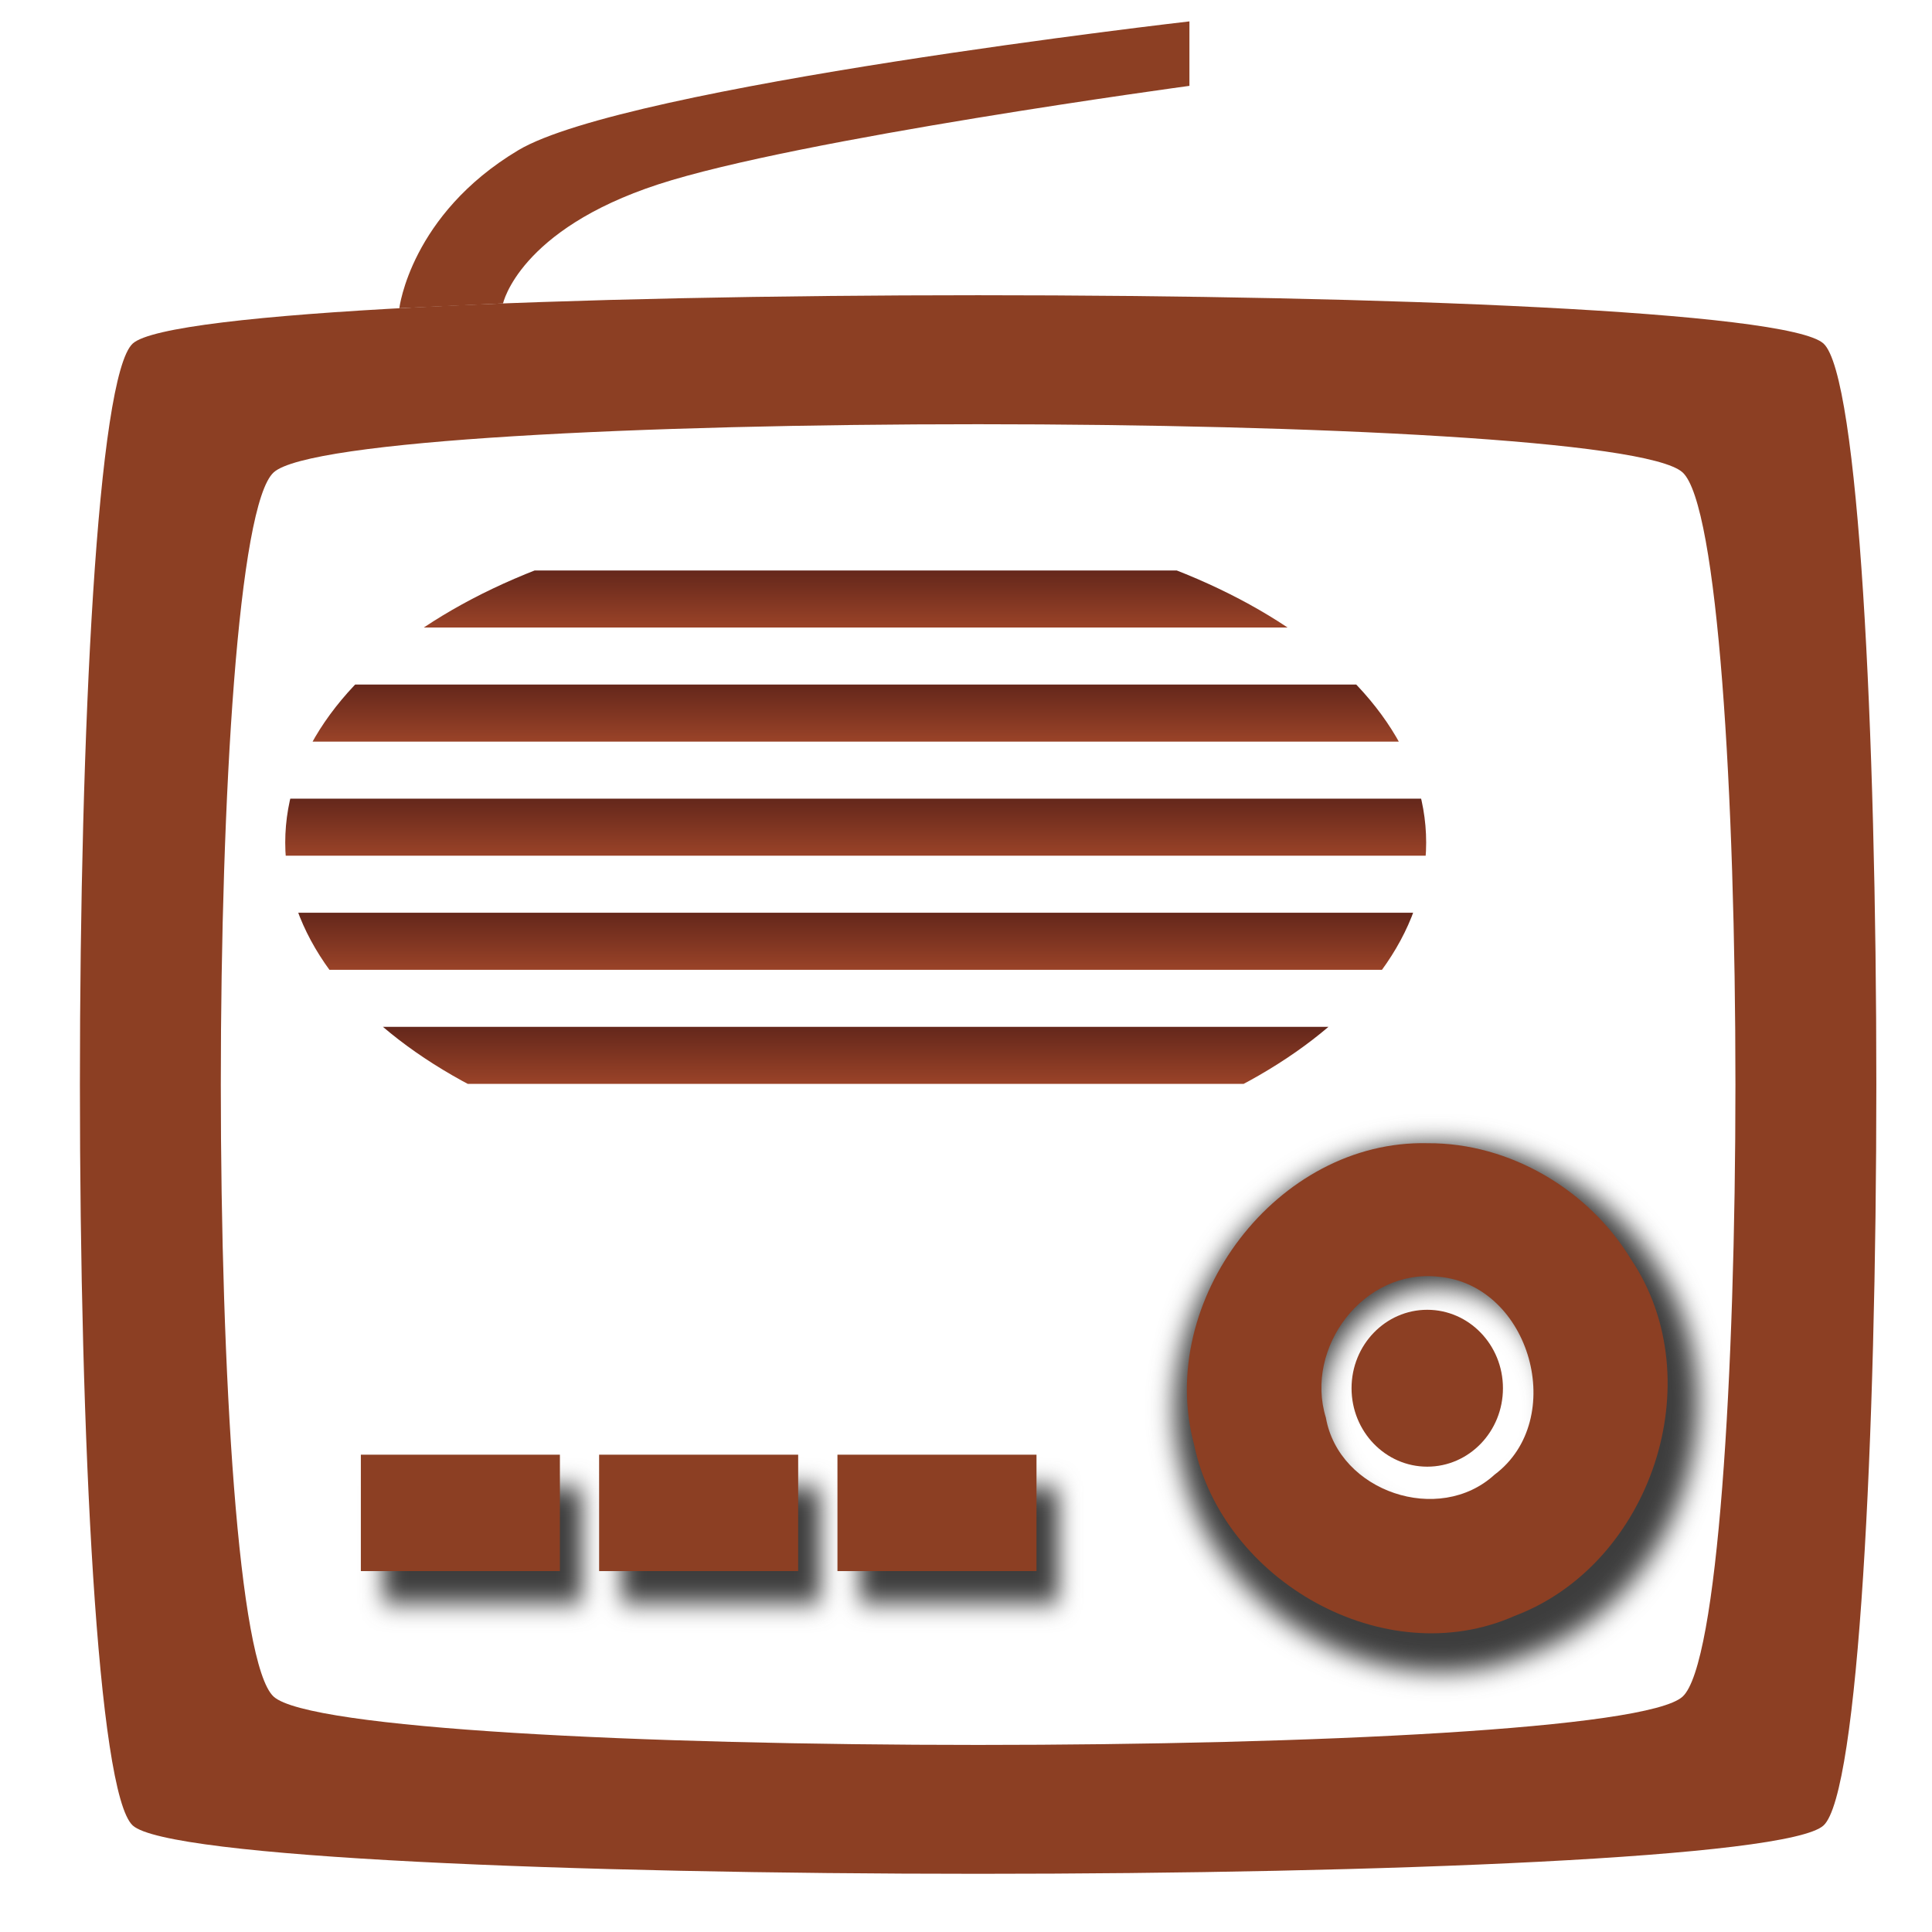
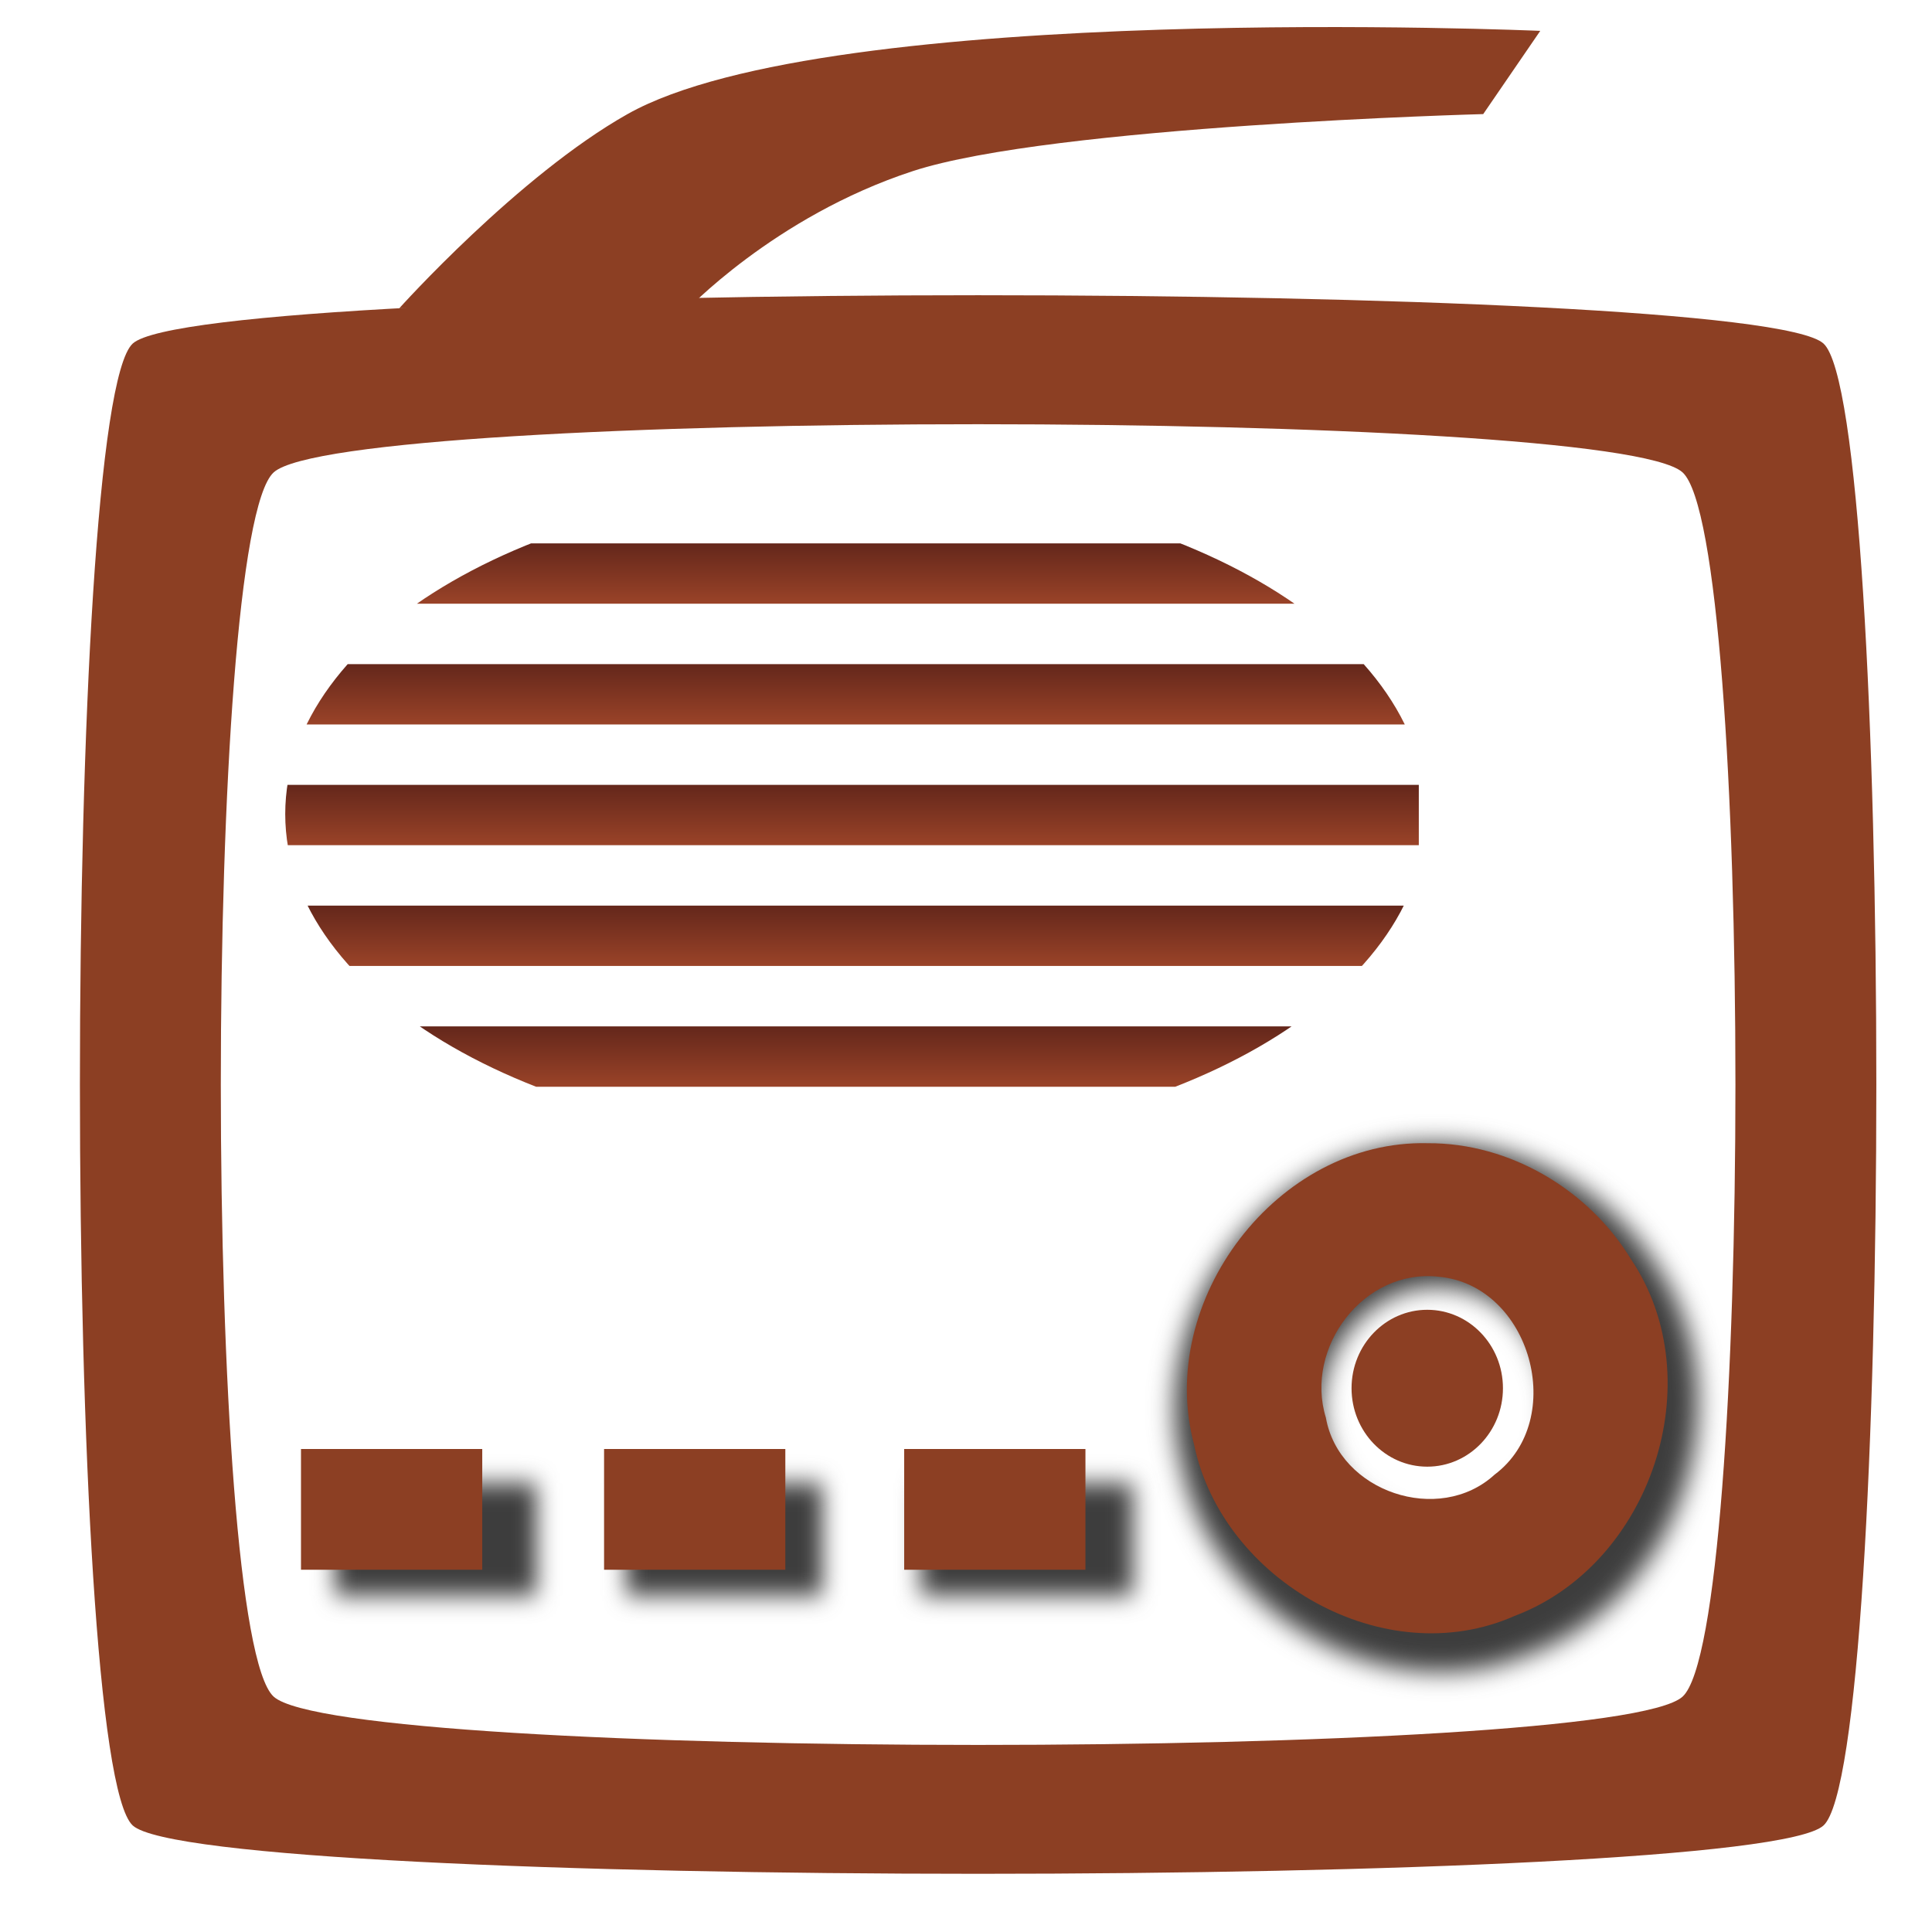
<svg xmlns="http://www.w3.org/2000/svg" xmlns:xlink="http://www.w3.org/1999/xlink" width="128" height="128" viewBox="0 0 33.867 33.867" version="1.1" id="svg1">
  <defs id="defs1">
    <linearGradient id="linearGradient1">
      <stop style="stop-color:#64271b;stop-opacity:1;" offset="0" id="stop1" />
      <stop style="stop-color:#d05f35;stop-opacity:1;" offset="1" id="stop2" />
    </linearGradient>
-     <filter style="color-interpolation-filters:sRGB" id="filter21" x="-0.038" y="-0.257" width="1.076" height="1.515">
+     <filter style="color-interpolation-filters:sRGB" id="filter21" x="-0.129" y="-0.257" width="1.257" height="1.515">
      <feGaussianBlur stdDeviation="0.161" id="feGaussianBlur21" />
    </filter>
    <filter style="color-interpolation-filters:sRGB" id="filter22" x="-0.056" y="-0.055" width="1.113" height="1.11">
      <feGaussianBlur stdDeviation="0.237" id="feGaussianBlur22" />
    </filter>
-     <linearGradient xlink:href="#linearGradient1" id="linearGradient5" gradientUnits="userSpaceOnUse" x1="15.875" y1="10" x2="15.875" y2="12" gradientTransform="matrix(1.459375,0,0,1,-8.20058,0)" />
-     <linearGradient xlink:href="#linearGradient1" id="linearGradient4" gradientUnits="userSpaceOnUse" gradientTransform="matrix(1.459375,0,0,1,-8.200581,4)" x1="15.875" y1="10" x2="15.875" y2="12" />
-     <linearGradient xlink:href="#linearGradient1" id="linearGradient6" gradientUnits="userSpaceOnUse" gradientTransform="matrix(1.459375,0,0,1,-8.200581,2)" x1="15.875" y1="10" x2="15.875" y2="12" />
-     <linearGradient xlink:href="#linearGradient1" id="linearGradient7" gradientUnits="userSpaceOnUse" gradientTransform="matrix(1.459375,0,0,1,-8.200581,6)" x1="15.875" y1="10" x2="15.875" y2="12" />
-     <linearGradient xlink:href="#linearGradient1" id="linearGradient8" gradientUnits="userSpaceOnUse" gradientTransform="matrix(1.459375,0,0,1,-8.200581,8)" x1="15.875" y1="10" x2="15.875" y2="12" />
+     <linearGradient xlink:href="#linearGradient1" id="linearGradient5" gradientUnits="userSpaceOnUse" x1="15.875" y1="10" x2="15.875" y2="12" gradientTransform="matrix(1.46728,0,0,1.058334,-8.509583,-0.5583366)" />
+     <linearGradient xlink:href="#linearGradient1" id="linearGradient4" gradientUnits="userSpaceOnUse" gradientTransform="matrix(1.46728,0,0,1.058334,-8.509584,3.674997)" x1="15.875" y1="10" x2="15.875" y2="12" />
+     <linearGradient xlink:href="#linearGradient1" id="linearGradient6" gradientUnits="userSpaceOnUse" gradientTransform="matrix(1.46728,0,0,1.058334,-8.509584,1.55833)" x1="15.875" y1="10" x2="15.875" y2="12" />
+     <linearGradient xlink:href="#linearGradient1" id="linearGradient7" gradientUnits="userSpaceOnUse" gradientTransform="matrix(1.46728,0,0,1.058334,-8.509584,5.791663)" x1="15.875" y1="10" x2="15.875" y2="12" />
+     <linearGradient xlink:href="#linearGradient1" id="linearGradient8" gradientUnits="userSpaceOnUse" gradientTransform="matrix(1.46728,0,0,1.058334,-8.509584,7.908329)" x1="15.875" y1="10" x2="15.875" y2="12" />
    <clipPath clipPathUnits="userSpaceOnUse" id="clipPath8">
      <ellipse style="fill:#303030;fill-opacity:0.838;stroke-width:0.66" id="ellipse9" cx="15" cy="14.77" rx="10" ry="5.77" />
    </clipPath>
  </defs>
  <rect style="display:none;fill:#80bfbf;fill-opacity:1;stroke:none;stroke-width:1.058" id="rect3" width="33.867" height="33.867" x="8.9009603e-07" y="8.9009603e-07" />
  <g id="layer1" style="display:inline">
    <path id="path22" style="filter:url(#filter22);fill:#3d3d3d;" d="m 22,17.594 c -3.163,-0.079 -5.71,3.327 -4.9,6.348 0.591,2.862 3.993,4.821 6.722,3.607 2.856,-1.081 4.152,-4.952 2.441,-7.508 C 25.379,18.577 23.722,17.584 22,17.594 Z m 0.232,2.812 c 1.925,0.176 2.711,3.008 1.169,4.167 -1.164,1.072 -3.263,0.362 -3.538,-1.2 -0.452,-1.474 0.793,-3.147 2.369,-2.967 z" transform="matrix(0.9098376,0,0,0.8981764,5.171091,4.234249)" />
    <path style="fill:#8c3f23;" d="m 2.327,6.022 c -1.235,1.129 -1.235,24.848 0,25.978 1.235,1.129 28.403,1.129 29.638,0 1.235,-1.129 1.235,-24.848 0,-25.978 -1.235,-1.129 -28.403,-1.129 -29.638,0 z m 2.47,2.259 c 1.235,-1.129 23.47,-1.123 24.698,0 1.235,1.129 1.235,20.33 0,21.46 -1.235,1.129 -23.463,1.129 -24.698,0 -1.235,-1.129 -1.235,-20.33 0,-21.46 z" id="rect1" />
-     <path style="fill:#8c3f23;" d="m 7,5.403 c 0,0 0.196,-1.64 2.084,-2.769 C 10.971,1.505 20.85,0.375 20.85,0.375 V 1.505 c 0,0 -6.871,0.93 -9.312,1.727 C 9.098,4.03 8.818,5.319 8.818,5.319 Z" id="path16" />
+     <path style="fill:#8c3f23" d="M 7,5.403 C 7,5.403 9.084,3.08 11,2 14.55,0 27,0.541 27,0.541 L 26,2 c 0,0 -7.56,0.202 -10,1 -2.44,0.798 -4,2.472 -4,2.472 z" id="path16" />
    <path id="path3" style="fill:#8c3f23;" d="m 25.028,20.04 c -2.644,-0.065 -4.773,2.77 -4.096,5.284 0.494,2.383 3.338,4.013 5.619,3.002 2.387,-0.9 3.47,-4.122 2.041,-6.25 -0.739,-1.218 -2.124,-2.044 -3.564,-2.036 z m 0.194,2.341 c 1.609,0.147 2.266,2.504 0.977,3.469 -0.973,0.892 -2.728,0.301 -2.957,-0.999 -0.378,-1.227 0.663,-2.619 1.98,-2.47 z" />
    <ellipse style="fill:#8c3f23;" id="path21" cx="25.019" cy="24.335" rx="1.327" ry="1.375" />
-     <g id="g22" transform="matrix(0.7780885,0,0,0.6598387,8.491175,10.62896)" style="fill:#303030;fill-opacity:0.885;stroke-width:1;stroke-dasharray:none;filter:url(#filter22)" />
-     <g id="g19" transform="matrix(1.163099,0,0,1.360284,-2.958823,-8.676685)" style="filter:url(#filter21);fill:#3d3d3d;display:inline;">
-       <rect style="fill:#3d3d3d;fill-opacity:1;stroke:none;stroke-width:1.296" id="rect17" width="3" height="1.5" x="8.317" y="25.54" />
-       <rect style="fill:#3d3d3d;fill-opacity:1;stroke:none;stroke-width:1.296" id="rect18" width="3" height="1.5" x="11.908" y="25.54" />
-       <rect style="fill:#3d3d3d;fill-opacity:1;stroke:none;stroke-width:1.296" id="rect19" width="3" height="1.5" x="15.5" y="25.54" />
-     </g>
-     <g id="g21" transform="matrix(1.163099,0,0,1.360284,-3.007155,-8.507108)" style="display:inline">
-       <rect style="fill:#8c3f23;fill-opacity:1;stroke:none;stroke-width:1.296" id="rect9" width="3" height="1.5" x="8.024" y="25" />
-       <rect style="fill:#8c3f23;fill-opacity:1;stroke:none;stroke-width:1.296" id="rect10" width="3" height="1.5" x="11.615" y="25" />
-       <rect style="fill:#8c3f23;fill-opacity:1;stroke:none;stroke-width:1.296" id="rect11" width="3" height="1.5" x="15.207" y="25" />
+     <g id="g19" transform="matrix(1.163099,0,0,1.360284,-2.958823,-8.676685)" style="filter:url(#filter21);fill:#3d3d3d;display:inline;" />
+     <g id="g21" transform="matrix(52.0872,0,0,1.02394,-411.0047,-0.1439139)" style="display:inline">
+       <rect style="display:inline;fill:#3d3d3d;fill-opacity:1;stroke:none;stroke-width:1.296;filter:url(#filter21)" id="rect17" width="3" height="1.5" x="8.317" y="25.54" transform="matrix(0.022636,0,0,1.281859,7.815126,-7.206264)" />
+       <rect style="display:inline;fill:#3d3d3d;fill-opacity:1;stroke:none;stroke-width:1.296;filter:url(#filter21)" id="rect18" width="3" height="1.5" x="11.908" y="25.54" transform="matrix(0.02203776,0,0,1.281859,7.838971,-7.206264)" />
+       <rect style="display:inline;fill:#3d3d3d;fill-opacity:1;stroke:none;stroke-width:1.296;filter:url(#filter21)" id="rect19" width="3" height="1.5" x="15.5" y="25.54" transform="matrix(0.02383118,0,0,1.281859,7.831148,-7.206264)" />
+       <rect style="display:inline;fill:#8c3f23;fill-opacity:1;stroke:none;stroke-width:0.217" id="rect9" width="0.061" height="2.067" x="7.992" y="24.947" />
+       <rect style="fill:#8c3f23;fill-opacity:1;stroke:none;stroke-width:0.217" id="rect10" width="0.061" height="2.067" x="8.094" y="24.947" />
+       <rect style="fill:#8c3f23;fill-opacity:1;stroke:none;stroke-width:0.217" id="rect11" width="0.061" height="2.067" x="8.195" y="24.947" />
    </g>
  </g>
-   <g id="g20" clip-path="url(#clipPath8)">
-     <rect style="fill:url(#linearGradient5);" id="rect12" width="20" height="1" x="5" y="10" />
-     <rect style="fill:url(#linearGradient4)" id="use1" width="20" height="1" x="5" y="14" />
-     <rect style="fill:url(#linearGradient6)" id="use2" width="20" height="1" x="5" y="12" />
-     <rect style="fill:url(#linearGradient7)" id="use3" width="20" height="1" x="5" y="16" />
-     <rect style="fill:url(#linearGradient8)" id="use4" width="20" height="1" x="5" y="18" />
+   <g id="g20" clip-path="url(#clipPath8)" transform="translate(-2.4606294e-7,-0.4999998)">
+     <rect style="fill:url(#linearGradient5);stroke-width:1.032" id="rect12" width="20.108" height="1.058" x="4.763" y="10.025" />
+     <rect style="fill:url(#linearGradient4);stroke-width:1.032" id="use1" width="20.108" height="1.058" x="4.763" y="14.258" />
+     <rect style="fill:url(#linearGradient6);stroke-width:1.032" id="use2" width="20.108" height="1.058" x="4.763" y="12.142" />
+     <rect style="fill:url(#linearGradient7);stroke-width:1.032" id="use3" width="20.108" height="1.058" x="4.763" y="16.375" />
+     <rect style="fill:url(#linearGradient8);stroke-width:1.032" id="use4" width="20.108" height="1.058" x="4.763" y="18.492" />
  </g>
</svg>
